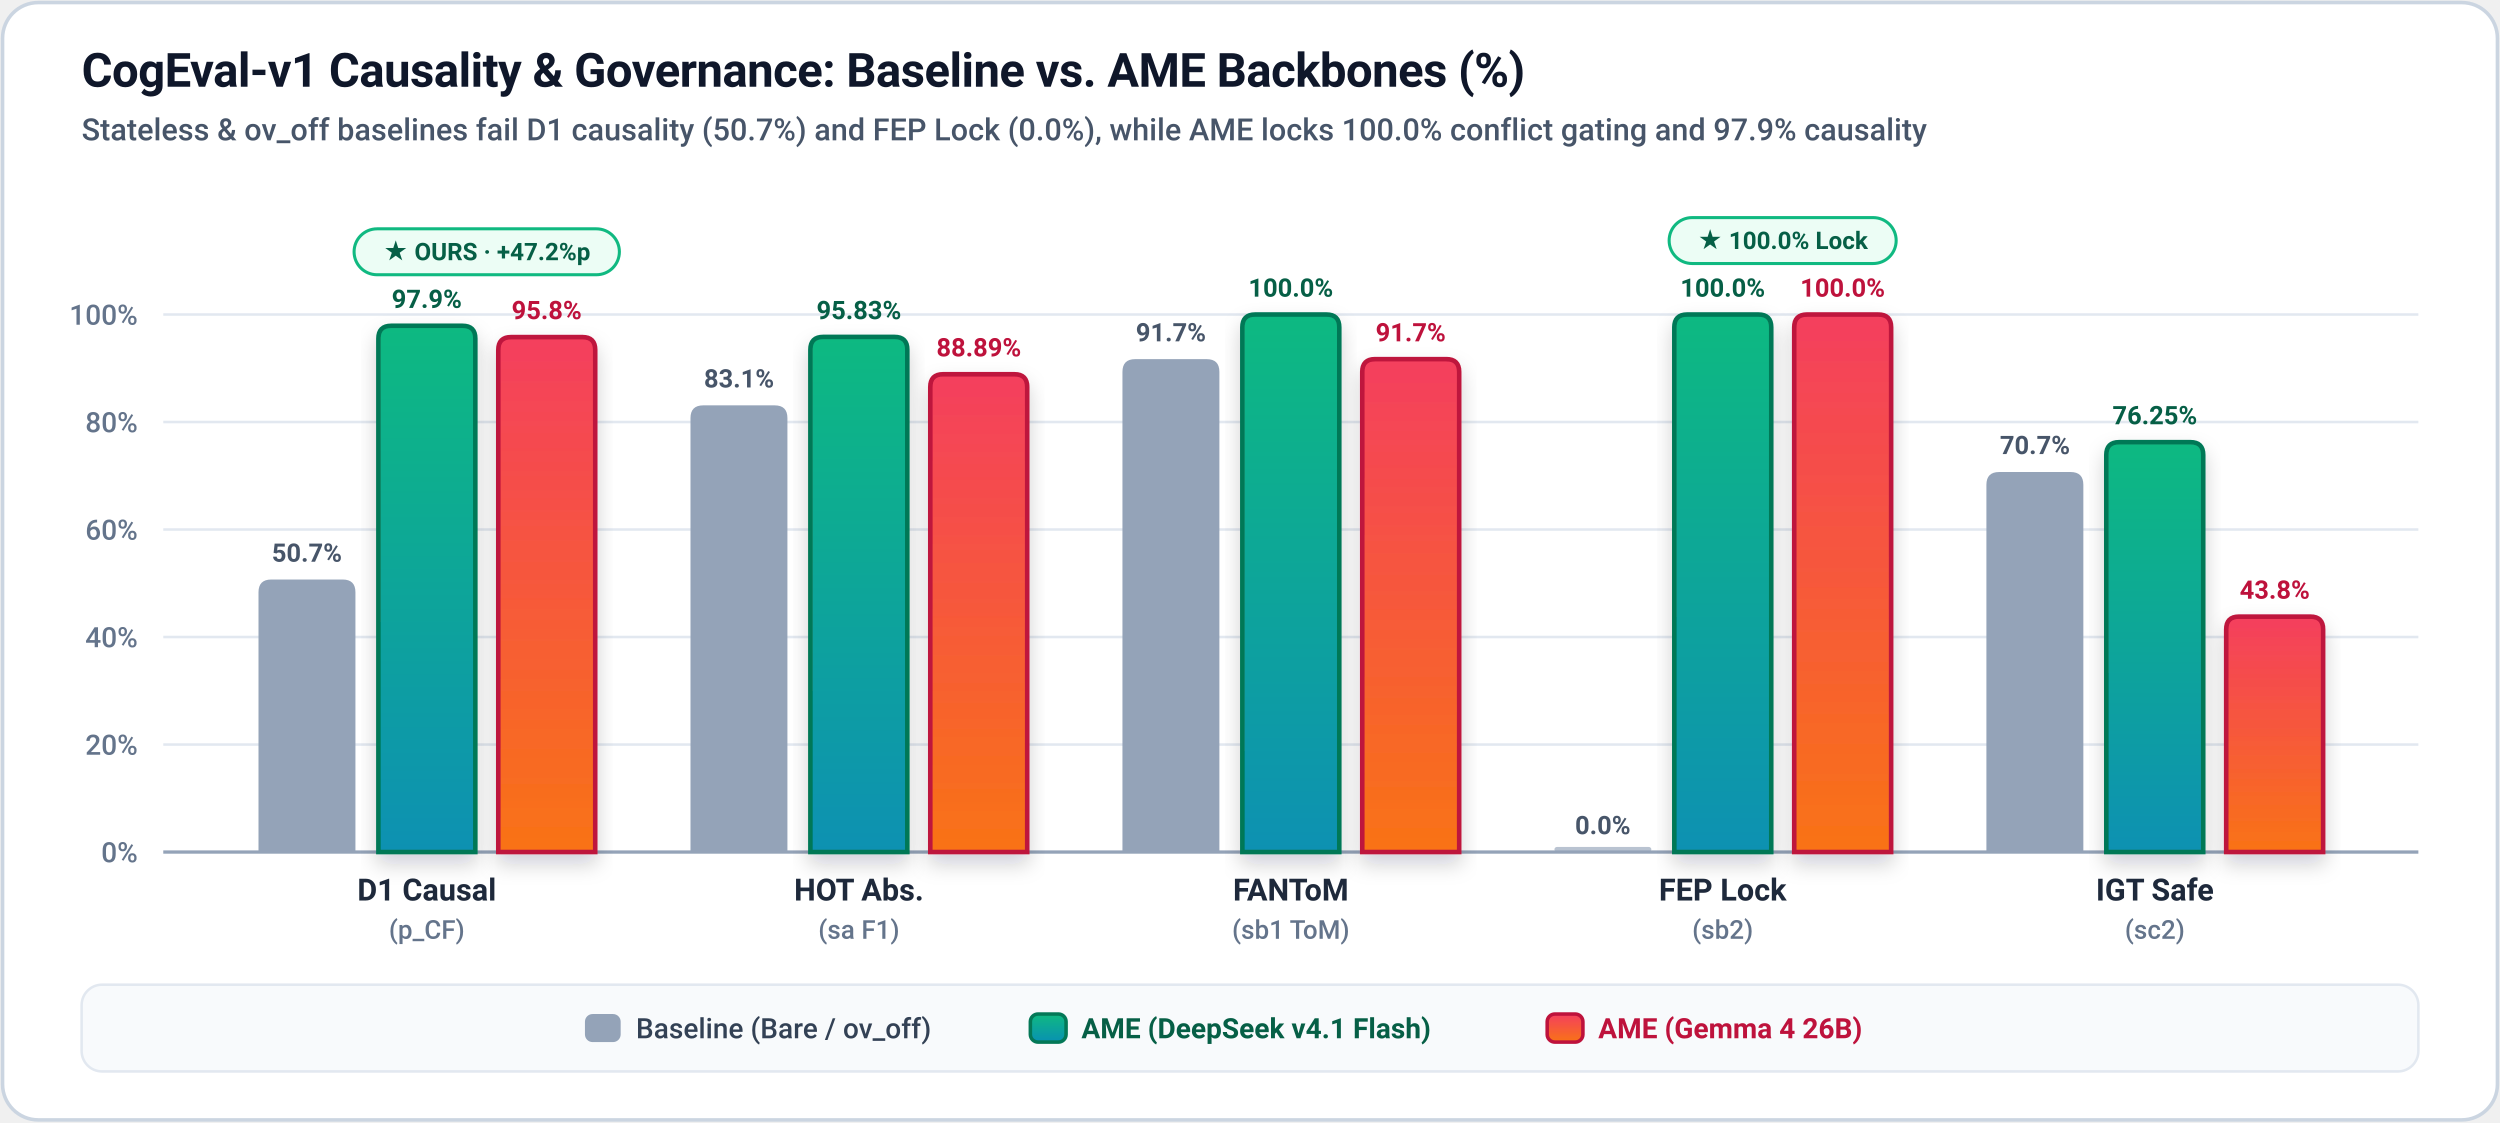
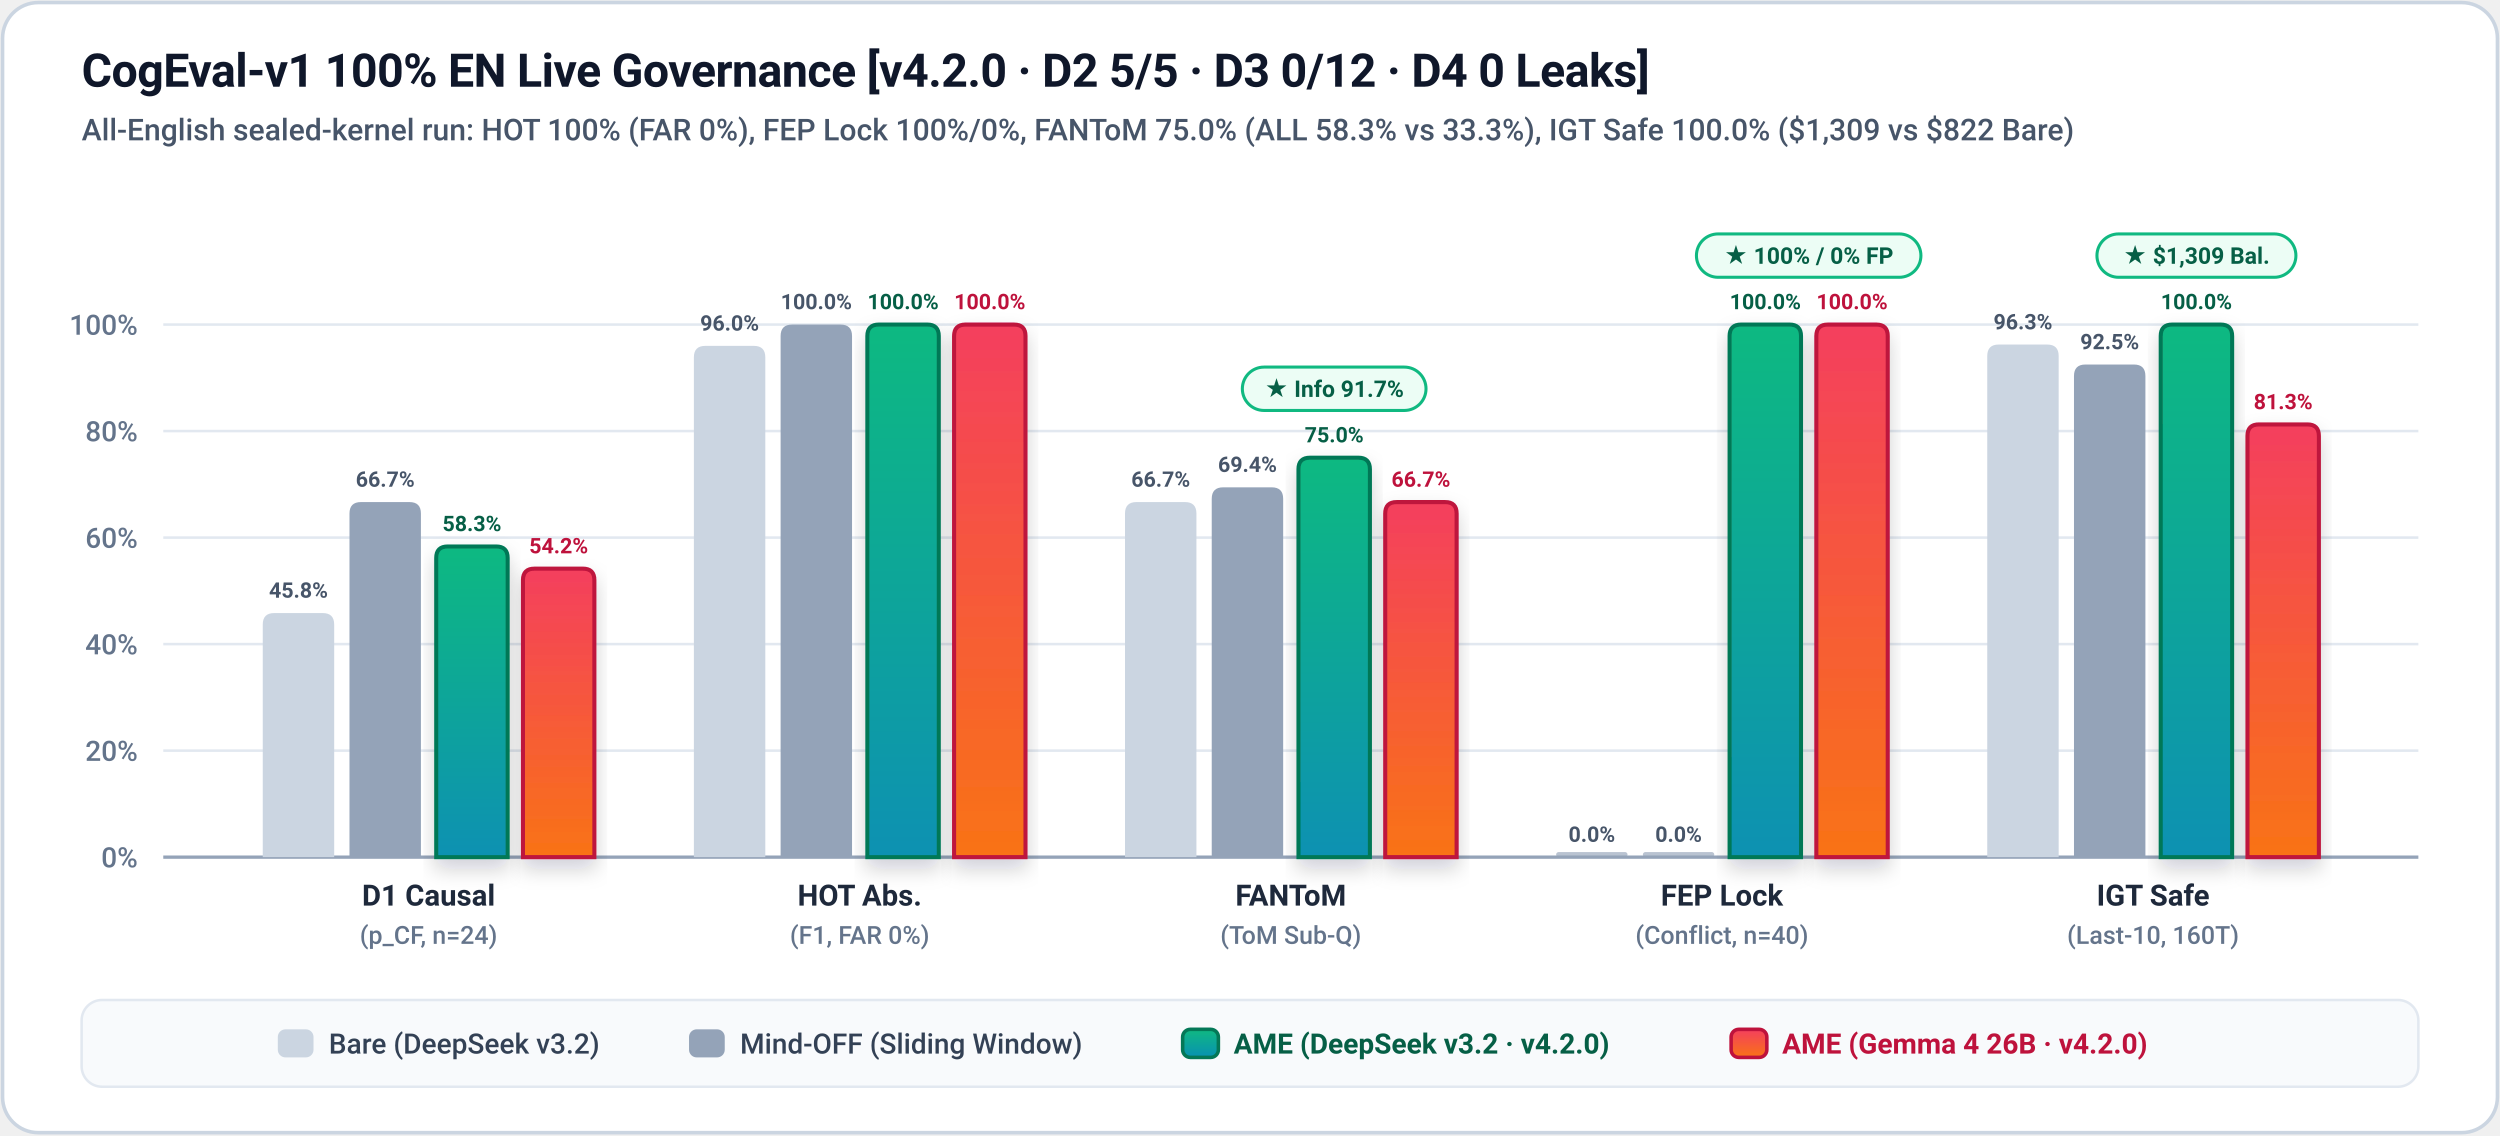
- <svg xmlns="http://www.w3.org/2000/svg" viewBox="0 0 980 440" width="980" height="440" role="img" aria-label="CogEval-v1 Causality &amp; Governance: Baseline vs. AME Backbones (%)">
+ <svg xmlns="http://www.w3.org/2000/svg" viewBox="0 0 980 445" width="980" height="445" role="img" aria-label="CogEval-v1 100% EN Live Governance [v4.2.0 · D2 5/5 · D3 0/12 · D4 0 Leaks]">
  <defs>
    <linearGradient id="grad-emerald" x1="0" y1="0" x2="0" y2="1">
      <stop offset="0%" stop-color="#10b981" />
      <stop offset="100%" stop-color="#0891b2" />
    </linearGradient>
    <linearGradient id="grad-coral" x1="0" y1="0" x2="0" y2="1">
      <stop offset="0%" stop-color="#f43f5e" />
      <stop offset="100%" stop-color="#f97316" />
    </linearGradient>
    <filter id="shadow-ame" x="-18%" y="-12%" width="136%" height="132%">
      <feDropShadow dx="0" dy="4" stdDeviation="4" flood-color="#0f172a" flood-opacity="0.18" />
    </filter>
  </defs>
  <style>
    text { font-family: -apple-system, BlinkMacSystemFont, 'Segoe UI', Roboto, Helvetica, Arial, sans-serif; }
    .tabular { font-variant-numeric: tabular-nums; }
  </style>
-   <rect x="1" y="1" width="978" height="438" rx="14" fill="#ffffff" stroke="#cbd5e1" stroke-width="1.4" />
-   <text x="32" y="34" font-size="18.5" font-weight="750" fill="#0f172a" letter-spacing="-0.2">CogEval-v1 Causality &amp; Governance: Baseline vs. AME Backbones (%)</text>
-   <text x="32" y="55" font-size="12" font-weight="450" fill="#475569">Stateless &amp; ov_off baselines fail D1 causality (50.7%) and FEP Lock (0.0%), while AME locks 100.0% conflict gating and 97.9% causality</text>
-   <line x1="64" y1="334.00" x2="948" y2="334.00" stroke="#94a3b8" stroke-width="1.3" />
-   <text x="54" y="338.00" text-anchor="end" font-size="11" font-weight="500" fill="#64748b" class="tabular">0%</text>
-   <line x1="64" y1="291.86" x2="948" y2="291.86" stroke="#e2e8f0" stroke-width="1" />
-   <text x="54" y="295.86" text-anchor="end" font-size="11" font-weight="500" fill="#64748b" class="tabular">20%</text>
-   <line x1="64" y1="249.71" x2="948" y2="249.71" stroke="#e2e8f0" stroke-width="1" />
-   <text x="54" y="253.71" text-anchor="end" font-size="11" font-weight="500" fill="#64748b" class="tabular">40%</text>
-   <line x1="64" y1="207.57" x2="948" y2="207.57" stroke="#e2e8f0" stroke-width="1" />
-   <text x="54" y="211.57" text-anchor="end" font-size="11" font-weight="500" fill="#64748b" class="tabular">60%</text>
-   <line x1="64" y1="165.43" x2="948" y2="165.43" stroke="#e2e8f0" stroke-width="1" />
-   <text x="54" y="169.43" text-anchor="end" font-size="11" font-weight="500" fill="#64748b" class="tabular">80%</text>
-   <line x1="64" y1="123.29" x2="948" y2="123.29" stroke="#e2e8f0" stroke-width="1" />
-   <text x="54" y="127.29" text-anchor="end" font-size="11" font-weight="500" fill="#64748b" class="tabular">100%</text>
+   <rect x="1" y="1" width="978" height="443" rx="14" fill="#ffffff" stroke="#cbd5e1" stroke-width="1.4" />
+   <text x="32" y="34" font-size="18.2" font-weight="750" fill="#0f172a" letter-spacing="-0.2">CogEval-v1 100% EN Live Governance [v4.2.0 · D2 5/5 · D3 0/12 · D4 0 Leaks]</text>
+   <text x="32" y="55" font-size="11.8" font-weight="450" fill="#475569">All-English sealed-kernel run: HOT 100% (FAR 0%), FEP Lock 100%/0%, FANToM 75.0% (ALL 58.3% vs 33.3%), IGT Safe 100.0% ($1,309 vs $822 Bare)</text>
+   <line x1="64" y1="336.00" x2="948" y2="336.00" stroke="#94a3b8" stroke-width="1.3" />
+   <text x="54" y="340.00" text-anchor="end" font-size="11" font-weight="500" fill="#64748b" class="tabular">0%</text>
+   <line x1="64" y1="294.25" x2="948" y2="294.25" stroke="#e2e8f0" stroke-width="1" />
+   <text x="54" y="298.25" text-anchor="end" font-size="11" font-weight="500" fill="#64748b" class="tabular">20%</text>
+   <line x1="64" y1="252.49" x2="948" y2="252.49" stroke="#e2e8f0" stroke-width="1" />
+   <text x="54" y="256.49" text-anchor="end" font-size="11" font-weight="500" fill="#64748b" class="tabular">40%</text>
+   <line x1="64" y1="210.74" x2="948" y2="210.74" stroke="#e2e8f0" stroke-width="1" />
+   <text x="54" y="214.74" text-anchor="end" font-size="11" font-weight="500" fill="#64748b" class="tabular">60%</text>
+   <line x1="64" y1="168.98" x2="948" y2="168.98" stroke="#e2e8f0" stroke-width="1" />
+   <text x="54" y="172.98" text-anchor="end" font-size="11" font-weight="500" fill="#64748b" class="tabular">80%</text>
+   <line x1="64" y1="127.23" x2="948" y2="127.23" stroke="#e2e8f0" stroke-width="1" />
+   <text x="54" y="131.23" text-anchor="end" font-size="11" font-weight="500" fill="#64748b" class="tabular">100%</text>
  <g>
    <g>
-       <path d="M 101.33 334.00 L 101.33 232.17 Q 101.33 227.17 106.33 227.17 L 134.33 227.17 Q 139.33 227.17 139.33 232.17 L 139.33 334.00 Z" fill="#94a3b8" />
-       <text x="120.3" y="220.2" text-anchor="middle" font-size="10" font-weight="600" fill="#475569" class="tabular">50.7%</text>
+       <path d="M 103.00 336.00 L 103.00 244.82 Q 103.00 240.32 107.50 240.32 L 126.50 240.32 Q 131.00 240.32 131.00 244.82 L 131.00 336.00 Z" fill="#cbd5e1" />
+       <text x="117.0" y="234.3" text-anchor="middle" font-size="8.4" font-weight="600" fill="#475569" class="tabular">45.8%</text>
    </g>
    <g>
-       <path d="M 148.33 334.00 L 148.33 132.71 Q 148.33 127.71 153.33 127.71 L 181.33 127.71 Q 186.33 127.71 186.33 132.71 L 186.33 334.00 Z" fill="url(#grad-emerald)" stroke="#047857" stroke-width="1.8" filter="url(#shadow-ame)" />
-       <text x="167.3" y="120.7" text-anchor="middle" font-size="10" font-weight="750" fill="#065f46" class="tabular">97.9%</text>
+       <path d="M 137.00 336.00 L 137.00 201.31 Q 137.00 196.81 141.50 196.81 L 160.50 196.81 Q 165.00 196.81 165.00 201.31 L 165.00 336.00 Z" fill="#94a3b8" />
+       <text x="151.0" y="190.8" text-anchor="middle" font-size="8.4" font-weight="600" fill="#475569" class="tabular">66.7%</text>
    </g>
    <g>
-       <path d="M 195.33 334.00 L 195.33 137.14 Q 195.33 132.14 200.33 132.14 L 228.33 132.14 Q 233.33 132.14 233.33 137.14 L 233.33 334.00 Z" fill="url(#grad-coral)" stroke="#be123c" stroke-width="1.8" filter="url(#shadow-ame)" />
-       <text x="214.3" y="125.1" text-anchor="middle" font-size="10" font-weight="750" fill="#be123c" class="tabular">95.8%</text>
+       <path d="M 171.00 336.00 L 171.00 218.72 Q 171.00 214.22 175.50 214.22 L 194.50 214.22 Q 199.00 214.22 199.00 218.72 L 199.00 336.00 Z" fill="url(#grad-emerald)" stroke="#047857" stroke-width="1.6" filter="url(#shadow-ame)" />
+       <text x="185.0" y="208.2" text-anchor="middle" font-size="8.4" font-weight="750" fill="#065f46" class="tabular">58.3%</text>
    </g>
    <g>
-       <rect x="138.8" y="89.7" width="104.0" height="18" rx="9.0" fill="#ecfdf5" stroke="#10b981" stroke-width="1.2" />
-       <text x="190.8" y="102.0" text-anchor="middle" font-size="9.5" font-weight="700" fill="#065f46" class="tabular">★ OURS · +47.2%p</text>
+       <path d="M 205.00 336.00 L 205.00 227.41 Q 205.00 222.91 209.50 222.91 L 228.50 222.91 Q 233.00 222.91 233.00 227.41 L 233.00 336.00 Z" fill="url(#grad-coral)" stroke="#be123c" stroke-width="1.6" filter="url(#shadow-ame)" />
+       <text x="219.0" y="216.9" text-anchor="middle" font-size="8.4" font-weight="750" fill="#be123c" class="tabular">54.2%</text>
    </g>
-     <text x="167.3" y="353" text-anchor="middle" font-size="12" font-weight="700" fill="#1e293b">D1 Causal</text>
-     <text x="167.3" y="368" text-anchor="middle" font-size="10.2" font-weight="500" fill="#64748b">(p_CF)</text>
+     <text x="168.0" y="355" text-anchor="middle" font-size="11.5" font-weight="700" fill="#1e293b">D1 Causal</text>
+     <text x="168.0" y="370" text-anchor="middle" font-size="9.8" font-weight="500" fill="#64748b">(p_CF, n=24)</text>
  </g>
  <g>
    <g>
-       <path d="M 270.67 334.00 L 270.67 163.90 Q 270.67 158.90 275.67 158.90 L 303.67 158.90 Q 308.67 158.90 308.67 163.90 L 308.67 334.00 Z" fill="#94a3b8" />
-       <text x="289.7" y="151.9" text-anchor="middle" font-size="10" font-weight="600" fill="#475569" class="tabular">83.1%</text>
+       <path d="M 272.00 336.00 L 272.00 140.08 Q 272.00 135.58 276.50 135.58 L 295.50 135.58 Q 300.00 135.58 300.00 140.08 L 300.00 336.00 Z" fill="#cbd5e1" />
+       <text x="286.0" y="129.6" text-anchor="middle" font-size="8.4" font-weight="600" fill="#475569" class="tabular">96.0%</text>
    </g>
    <g>
-       <path d="M 317.67 334.00 L 317.67 137.07 Q 317.67 132.07 322.67 132.07 L 350.67 132.07 Q 355.67 132.07 355.67 137.07 L 355.67 334.00 Z" fill="url(#grad-emerald)" stroke="#047857" stroke-width="1.8" filter="url(#shadow-ame)" />
-       <text x="336.7" y="125.1" text-anchor="middle" font-size="10" font-weight="750" fill="#065f46" class="tabular">95.83%</text>
+       <path d="M 306.00 336.00 L 306.00 131.73 Q 306.00 127.23 310.50 127.23 L 329.50 127.23 Q 334.00 127.23 334.00 131.73 L 334.00 336.00 Z" fill="#94a3b8" />
+       <text x="320.0" y="121.2" text-anchor="middle" font-size="8.4" font-weight="600" fill="#475569" class="tabular">100.0%</text>
    </g>
    <g>
-       <path d="M 364.67 334.00 L 364.67 151.70 Q 364.67 146.70 369.67 146.70 L 397.67 146.70 Q 402.67 146.70 402.67 151.70 L 402.67 334.00 Z" fill="url(#grad-coral)" stroke="#be123c" stroke-width="1.8" filter="url(#shadow-ame)" />
-       <text x="383.7" y="139.7" text-anchor="middle" font-size="10" font-weight="750" fill="#be123c" class="tabular">88.89%</text>
+       <path d="M 340.00 336.00 L 340.00 131.73 Q 340.00 127.23 344.50 127.23 L 363.50 127.23 Q 368.00 127.23 368.00 131.73 L 368.00 336.00 Z" fill="url(#grad-emerald)" stroke="#047857" stroke-width="1.6" filter="url(#shadow-ame)" />
+       <text x="354.0" y="121.2" text-anchor="middle" font-size="8.4" font-weight="750" fill="#065f46" class="tabular">100.0%</text>
    </g>
-     <text x="336.7" y="353" text-anchor="middle" font-size="12" font-weight="700" fill="#1e293b">HOT Abs.</text>
-     <text x="336.7" y="368" text-anchor="middle" font-size="10.2" font-weight="500" fill="#64748b">(sa F1)</text>
+     <g>
+       <path d="M 374.00 336.00 L 374.00 131.73 Q 374.00 127.23 378.50 127.23 L 397.50 127.23 Q 402.00 127.23 402.00 131.73 L 402.00 336.00 Z" fill="url(#grad-coral)" stroke="#be123c" stroke-width="1.6" filter="url(#shadow-ame)" />
+       <text x="388.0" y="121.2" text-anchor="middle" font-size="8.4" font-weight="750" fill="#be123c" class="tabular">100.0%</text>
+     </g>
+     <text x="337.0" y="355" text-anchor="middle" font-size="11.5" font-weight="700" fill="#1e293b">HOT Abs.</text>
+     <text x="337.0" y="370" text-anchor="middle" font-size="9.8" font-weight="500" fill="#64748b">(F1, FAR 0%)</text>
  </g>
  <g>
    <g>
-       <path d="M 440.00 334.00 L 440.00 145.78 Q 440.00 140.78 445.00 140.78 L 473.00 140.78 Q 478.00 140.78 478.00 145.78 L 478.00 334.00 Z" fill="#94a3b8" />
-       <text x="459.0" y="133.8" text-anchor="middle" font-size="10" font-weight="600" fill="#475569" class="tabular">91.7%</text>
+       <path d="M 441.00 336.00 L 441.00 201.31 Q 441.00 196.81 445.50 196.81 L 464.50 196.81 Q 469.00 196.81 469.00 201.31 L 469.00 336.00 Z" fill="#cbd5e1" />
+       <text x="455.0" y="190.8" text-anchor="middle" font-size="8.4" font-weight="600" fill="#475569" class="tabular">66.7%</text>
    </g>
    <g>
-       <path d="M 487.00 334.00 L 487.00 128.29 Q 487.00 123.29 492.00 123.29 L 520.00 123.29 Q 525.00 123.29 525.00 128.29 L 525.00 334.00 Z" fill="url(#grad-emerald)" stroke="#047857" stroke-width="1.8" filter="url(#shadow-ame)" />
-       <text x="506.0" y="116.3" text-anchor="middle" font-size="10" font-weight="750" fill="#065f46" class="tabular">100.0%</text>
+       <path d="M 475.00 336.00 L 475.00 195.53 Q 475.00 191.03 479.50 191.03 L 498.50 191.03 Q 503.00 191.03 503.00 195.53 L 503.00 336.00 Z" fill="#94a3b8" />
+       <text x="489.0" y="185.0" text-anchor="middle" font-size="8.4" font-weight="600" fill="#475569" class="tabular">69.4%</text>
    </g>
    <g>
-       <path d="M 534.00 334.00 L 534.00 145.78 Q 534.00 140.78 539.00 140.78 L 567.00 140.78 Q 572.00 140.78 572.00 145.78 L 572.00 334.00 Z" fill="url(#grad-coral)" stroke="#be123c" stroke-width="1.8" filter="url(#shadow-ame)" />
-       <text x="553.0" y="133.8" text-anchor="middle" font-size="10" font-weight="750" fill="#be123c" class="tabular">91.7%</text>
+       <path d="M 509.00 336.00 L 509.00 183.92 Q 509.00 179.42 513.50 179.42 L 532.50 179.42 Q 537.00 179.42 537.00 183.92 L 537.00 336.00 Z" fill="url(#grad-emerald)" stroke="#047857" stroke-width="1.6" filter="url(#shadow-ame)" />
+       <text x="523.0" y="173.4" text-anchor="middle" font-size="8.4" font-weight="750" fill="#065f46" class="tabular">75.0%</text>
    </g>
-     <text x="506.0" y="353" text-anchor="middle" font-size="12" font-weight="700" fill="#1e293b">FANToM</text>
-     <text x="506.0" y="368" text-anchor="middle" font-size="10.2" font-weight="500" fill="#64748b">(sb1 ToM)</text>
+     <g>
+       <path d="M 543.00 336.00 L 543.00 201.31 Q 543.00 196.81 547.50 196.81 L 566.50 196.81 Q 571.00 196.81 571.00 201.31 L 571.00 336.00 Z" fill="url(#grad-coral)" stroke="#be123c" stroke-width="1.6" filter="url(#shadow-ame)" />
+       <text x="557.0" y="190.8" text-anchor="middle" font-size="8.4" font-weight="750" fill="#be123c" class="tabular">66.7%</text>
+     </g>
+     <g>
+       <rect x="487.0" y="143.9" width="72.0" height="17" rx="8.5" fill="#ecfdf5" stroke="#10b981" stroke-width="1.2" />
+       <text x="523.0" y="155.6" text-anchor="middle" font-size="9" font-weight="700" fill="#065f46" class="tabular">★ Info 91.7%</text>
+     </g>
+     <text x="506.0" y="355" text-anchor="middle" font-size="11.5" font-weight="700" fill="#1e293b">FANToM</text>
+     <text x="506.0" y="370" text-anchor="middle" font-size="9.8" font-weight="500" fill="#64748b">(ToM Sub-Q)</text>
  </g>
  <g>
    <g>
-       <rect x="609.33" y="332.00" width="38.00" height="2" rx="1" fill="#94a3b8" opacity="0.65" />
-       <text x="628.3" y="327.0" text-anchor="middle" font-size="10" font-weight="600" fill="#475569" class="tabular">0.0%</text>
+       <rect x="610.00" y="334.00" width="28.00" height="2" rx="1" fill="#94a3b8" opacity="0.65" />
+       <text x="624.0" y="330.0" text-anchor="middle" font-size="8.4" font-weight="600" fill="#475569" class="tabular">0.0%</text>
    </g>
    <g>
-       <path d="M 656.33 334.00 L 656.33 128.29 Q 656.33 123.29 661.33 123.29 L 689.33 123.29 Q 694.33 123.29 694.33 128.29 L 694.33 334.00 Z" fill="url(#grad-emerald)" stroke="#047857" stroke-width="1.8" filter="url(#shadow-ame)" />
-       <text x="675.3" y="116.3" text-anchor="middle" font-size="10" font-weight="750" fill="#065f46" class="tabular">100.0%</text>
+       <rect x="644.00" y="334.00" width="28.00" height="2" rx="1" fill="#94a3b8" opacity="0.65" />
+       <text x="658.0" y="330.0" text-anchor="middle" font-size="8.4" font-weight="600" fill="#475569" class="tabular">0.0%</text>
    </g>
    <g>
-       <path d="M 703.33 334.00 L 703.33 128.29 Q 703.33 123.29 708.33 123.29 L 736.33 123.29 Q 741.33 123.29 741.33 128.29 L 741.33 334.00 Z" fill="url(#grad-coral)" stroke="#be123c" stroke-width="1.8" filter="url(#shadow-ame)" />
-       <text x="722.3" y="116.3" text-anchor="middle" font-size="10" font-weight="750" fill="#be123c" class="tabular">100.0%</text>
+       <path d="M 678.00 336.00 L 678.00 131.73 Q 678.00 127.23 682.50 127.23 L 701.50 127.23 Q 706.00 127.23 706.00 131.73 L 706.00 336.00 Z" fill="url(#grad-emerald)" stroke="#047857" stroke-width="1.6" filter="url(#shadow-ame)" />
+       <text x="692.0" y="121.2" text-anchor="middle" font-size="8.4" font-weight="750" fill="#065f46" class="tabular">100.0%</text>
    </g>
    <g>
-       <rect x="654.3" y="85.3" width="89.0" height="18" rx="9.0" fill="#ecfdf5" stroke="#10b981" stroke-width="1.2" />
-       <text x="698.8" y="97.6" text-anchor="middle" font-size="9.5" font-weight="700" fill="#065f46" class="tabular">★ 100.0% Lock</text>
+       <path d="M 712.00 336.00 L 712.00 131.73 Q 712.00 127.23 716.50 127.23 L 735.50 127.23 Q 740.00 127.23 740.00 131.73 L 740.00 336.00 Z" fill="url(#grad-coral)" stroke="#be123c" stroke-width="1.6" filter="url(#shadow-ame)" />
+       <text x="726.0" y="121.2" text-anchor="middle" font-size="8.4" font-weight="750" fill="#be123c" class="tabular">100.0%</text>
    </g>
-     <text x="675.3" y="353" text-anchor="middle" font-size="12" font-weight="700" fill="#1e293b">FEP Lock</text>
-     <text x="675.3" y="368" text-anchor="middle" font-size="10.2" font-weight="500" fill="#64748b">(sb2)</text>
+     <g>
+       <rect x="665.0" y="91.7" width="88.0" height="17" rx="8.5" fill="#ecfdf5" stroke="#10b981" stroke-width="1.2" />
+       <text x="709.0" y="103.4" text-anchor="middle" font-size="9" font-weight="700" fill="#065f46" class="tabular">★ 100% / 0% FP</text>
+     </g>
+     <text x="675.0" y="355" text-anchor="middle" font-size="11.5" font-weight="700" fill="#1e293b">FEP Lock</text>
+     <text x="675.0" y="370" text-anchor="middle" font-size="9.8" font-weight="500" fill="#64748b">(Conflict, n=40)</text>
  </g>
  <g>
    <g>
-       <path d="M 778.67 334.00 L 778.67 190.03 Q 778.67 185.03 783.67 185.03 L 811.67 185.03 Q 816.67 185.03 816.67 190.03 L 816.67 334.00 Z" fill="#94a3b8" />
-       <text x="797.7" y="178.0" text-anchor="middle" font-size="10" font-weight="600" fill="#475569" class="tabular">70.7%</text>
+       <path d="M 779.00 336.00 L 779.00 139.56 Q 779.00 135.06 783.50 135.06 L 802.50 135.06 Q 807.00 135.06 807.00 139.56 L 807.00 336.00 Z" fill="#cbd5e1" />
+       <text x="793.0" y="129.1" text-anchor="middle" font-size="8.4" font-weight="600" fill="#475569" class="tabular">96.3%</text>
    </g>
    <g>
-       <path d="M 825.67 334.00 L 825.67 178.33 Q 825.67 173.33 830.67 173.33 L 858.67 173.33 Q 863.67 173.33 863.67 178.33 L 863.67 334.00 Z" fill="url(#grad-emerald)" stroke="#047857" stroke-width="1.8" filter="url(#shadow-ame)" />
-       <text x="844.7" y="166.3" text-anchor="middle" font-size="10" font-weight="750" fill="#065f46" class="tabular">76.25%</text>
+       <path d="M 813.00 336.00 L 813.00 147.39 Q 813.00 142.89 817.50 142.89 L 836.50 142.89 Q 841.00 142.89 841.00 147.39 L 841.00 336.00 Z" fill="#94a3b8" />
+       <text x="827.0" y="136.9" text-anchor="middle" font-size="8.4" font-weight="600" fill="#475569" class="tabular">92.5%</text>
    </g>
    <g>
-       <path d="M 872.67 334.00 L 872.67 246.71 Q 872.67 241.71 877.67 241.71 L 905.67 241.71 Q 910.67 241.71 910.67 246.71 L 910.67 334.00 Z" fill="url(#grad-coral)" stroke="#be123c" stroke-width="1.8" filter="url(#shadow-ame)" />
-       <text x="891.7" y="234.7" text-anchor="middle" font-size="10" font-weight="750" fill="#be123c" class="tabular">43.8%</text>
+       <path d="M 847.00 336.00 L 847.00 131.73 Q 847.00 127.23 851.50 127.23 L 870.50 127.23 Q 875.00 127.23 875.00 131.73 L 875.00 336.00 Z" fill="url(#grad-emerald)" stroke="#047857" stroke-width="1.6" filter="url(#shadow-ame)" />
+       <text x="861.0" y="121.2" text-anchor="middle" font-size="8.4" font-weight="750" fill="#065f46" class="tabular">100.0%</text>
    </g>
-     <text x="844.7" y="353" text-anchor="middle" font-size="12" font-weight="700" fill="#1e293b">IGT Safe</text>
-     <text x="844.7" y="368" text-anchor="middle" font-size="10.2" font-weight="500" fill="#64748b">(sc2)</text>
+     <g>
+       <path d="M 881.00 336.00 L 881.00 170.87 Q 881.00 166.37 885.50 166.37 L 904.50 166.37 Q 909.00 166.37 909.00 170.87 L 909.00 336.00 Z" fill="url(#grad-coral)" stroke="#be123c" stroke-width="1.6" filter="url(#shadow-ame)" />
+       <text x="895.0" y="160.4" text-anchor="middle" font-size="8.4" font-weight="750" fill="#be123c" class="tabular">81.3%</text>
+     </g>
+     <g>
+       <rect x="822.0" y="91.7" width="78.0" height="17" rx="8.5" fill="#ecfdf5" stroke="#10b981" stroke-width="1.2" />
+       <text x="861.0" y="103.4" text-anchor="middle" font-size="9" font-weight="700" fill="#065f46" class="tabular">★ $1,309 Bal.</text>
+     </g>
+     <text x="844.0" y="355" text-anchor="middle" font-size="11.5" font-weight="700" fill="#1e293b">IGT Safe</text>
+     <text x="844.0" y="370" text-anchor="middle" font-size="9.8" font-weight="500" fill="#64748b">(Last-10, 160T)</text>
  </g>
  <g>
-     <rect x="32" y="386" width="916" height="34" rx="8" fill="#f8fafc" stroke="#e2e8f0" stroke-width="1" />
-     <rect x="229.3" y="397.5" width="14" height="11" rx="3" fill="#94a3b8" />
-     <text x="249.3" y="407.0" font-size="11" font-weight="500" fill="#334155">Baseline (Bare / ov_off)</text>
-     <rect x="403.9" y="397.5" width="14" height="11" rx="3" fill="url(#grad-emerald)" stroke="#047857" stroke-width="1.4" />
-     <text x="423.9" y="407.0" font-size="11" font-weight="700" fill="#065f46">AME (DeepSeek v4.1 Flash)</text>
-     <rect x="606.5" y="397.5" width="14" height="11" rx="3" fill="url(#grad-coral)" stroke="#be123c" stroke-width="1.4" />
-     <text x="626.5" y="407.0" font-size="11" font-weight="700" fill="#be123c">AME (Gemma 4 26B)</text>
+     <rect x="32" y="392" width="916" height="34" rx="8" fill="#f8fafc" stroke="#e2e8f0" stroke-width="1" />
+     <rect x="108.9" y="403.5" width="14" height="11" rx="3" fill="#cbd5e1" />
+     <text x="128.9" y="413.0" font-size="11" font-weight="500" fill="#334155">Bare (DeepSeek v3.2)</text>
+     <rect x="270.1" y="403.5" width="14" height="11" rx="3" fill="#94a3b8" />
+     <text x="290.1" y="413.0" font-size="11" font-weight="500" fill="#334155">Mind-OFF (Sliding Window)</text>
+     <rect x="463.6" y="403.5" width="14" height="11" rx="3" fill="url(#grad-emerald)" stroke="#047857" stroke-width="1.4" />
+     <text x="483.6" y="413.0" font-size="11" font-weight="700" fill="#065f46">AME (DeepSeek v3.2 · v4.2.0)</text>
+     <rect x="678.6" y="403.5" width="14" height="11" rx="3" fill="url(#grad-coral)" stroke="#be123c" stroke-width="1.4" />
+     <text x="698.6" y="413.0" font-size="11" font-weight="700" fill="#be123c">AME (Gemma 4 26B · v4.2.0)</text>
  </g>
</svg>
